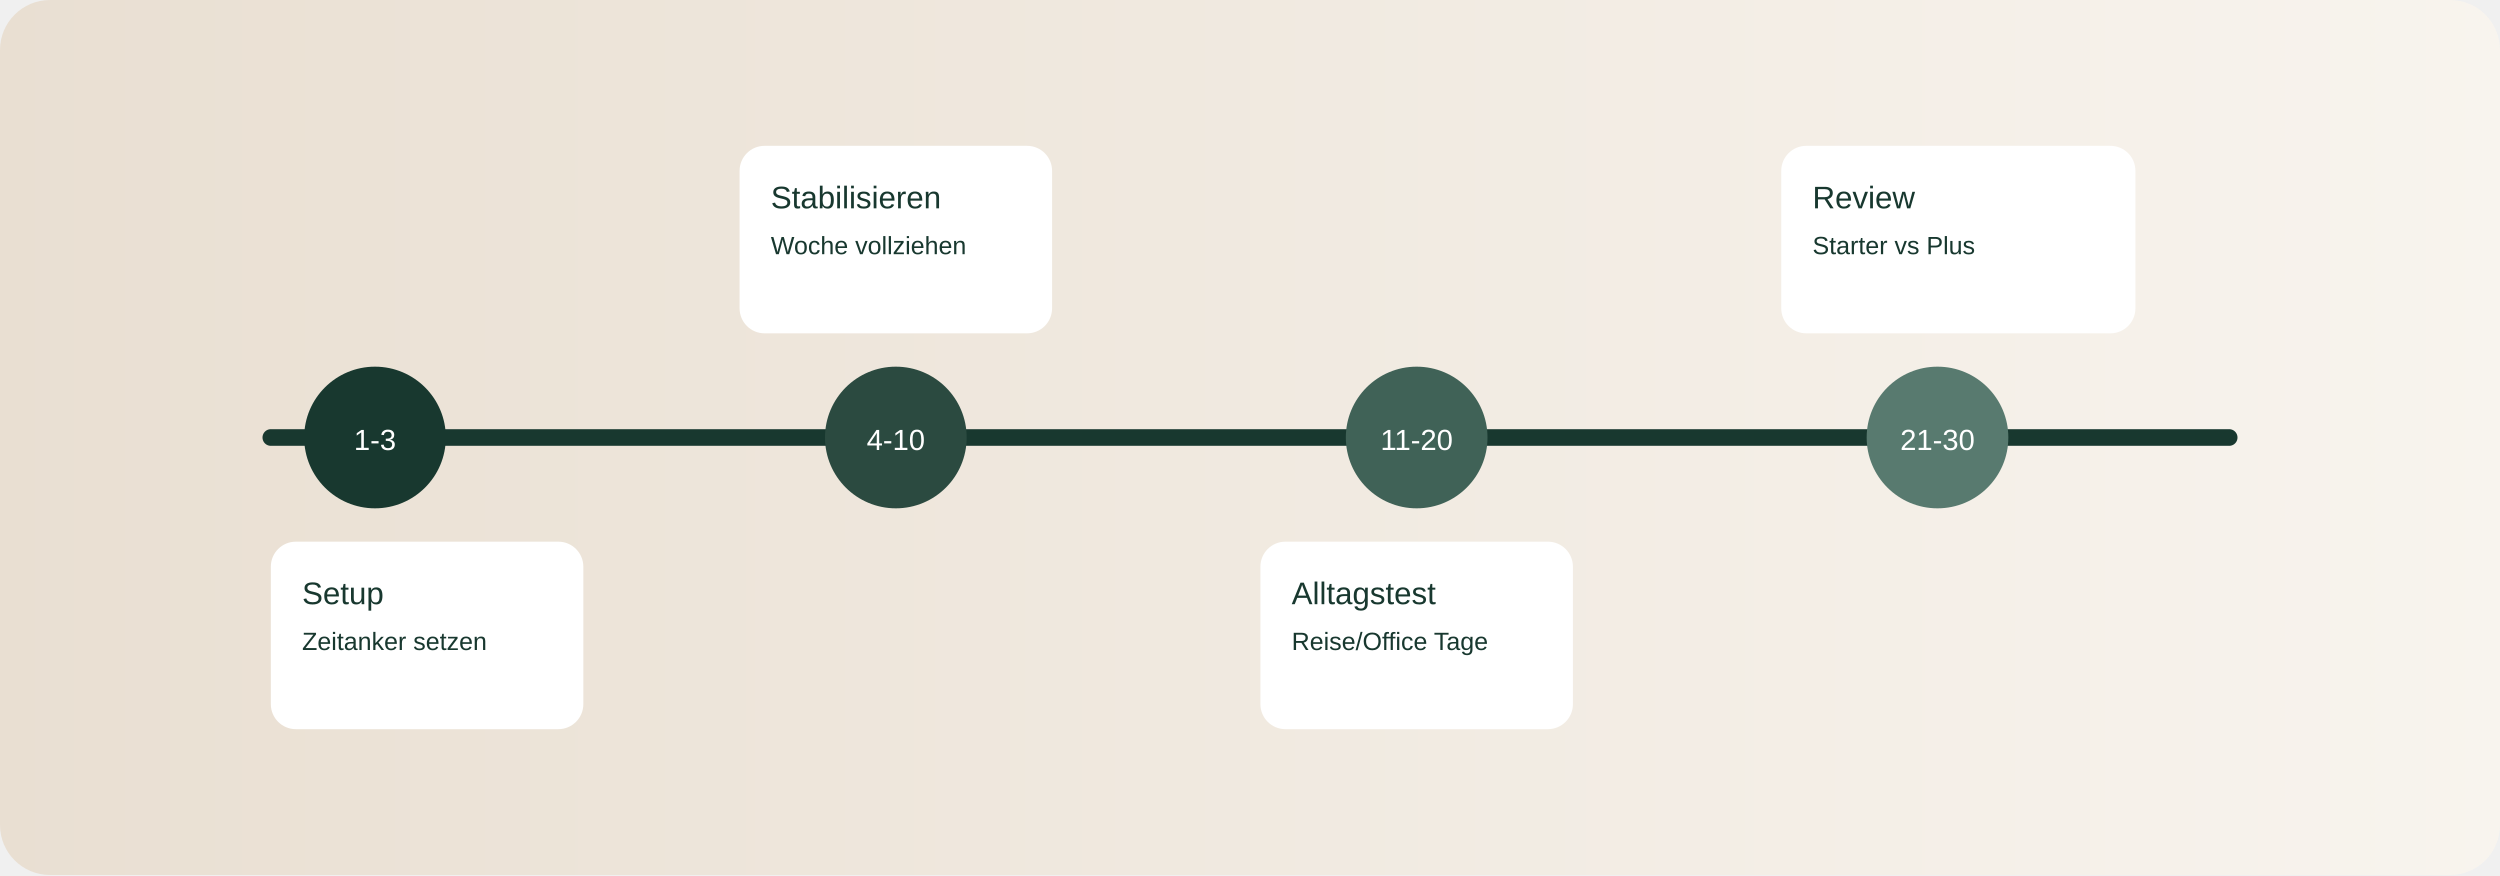
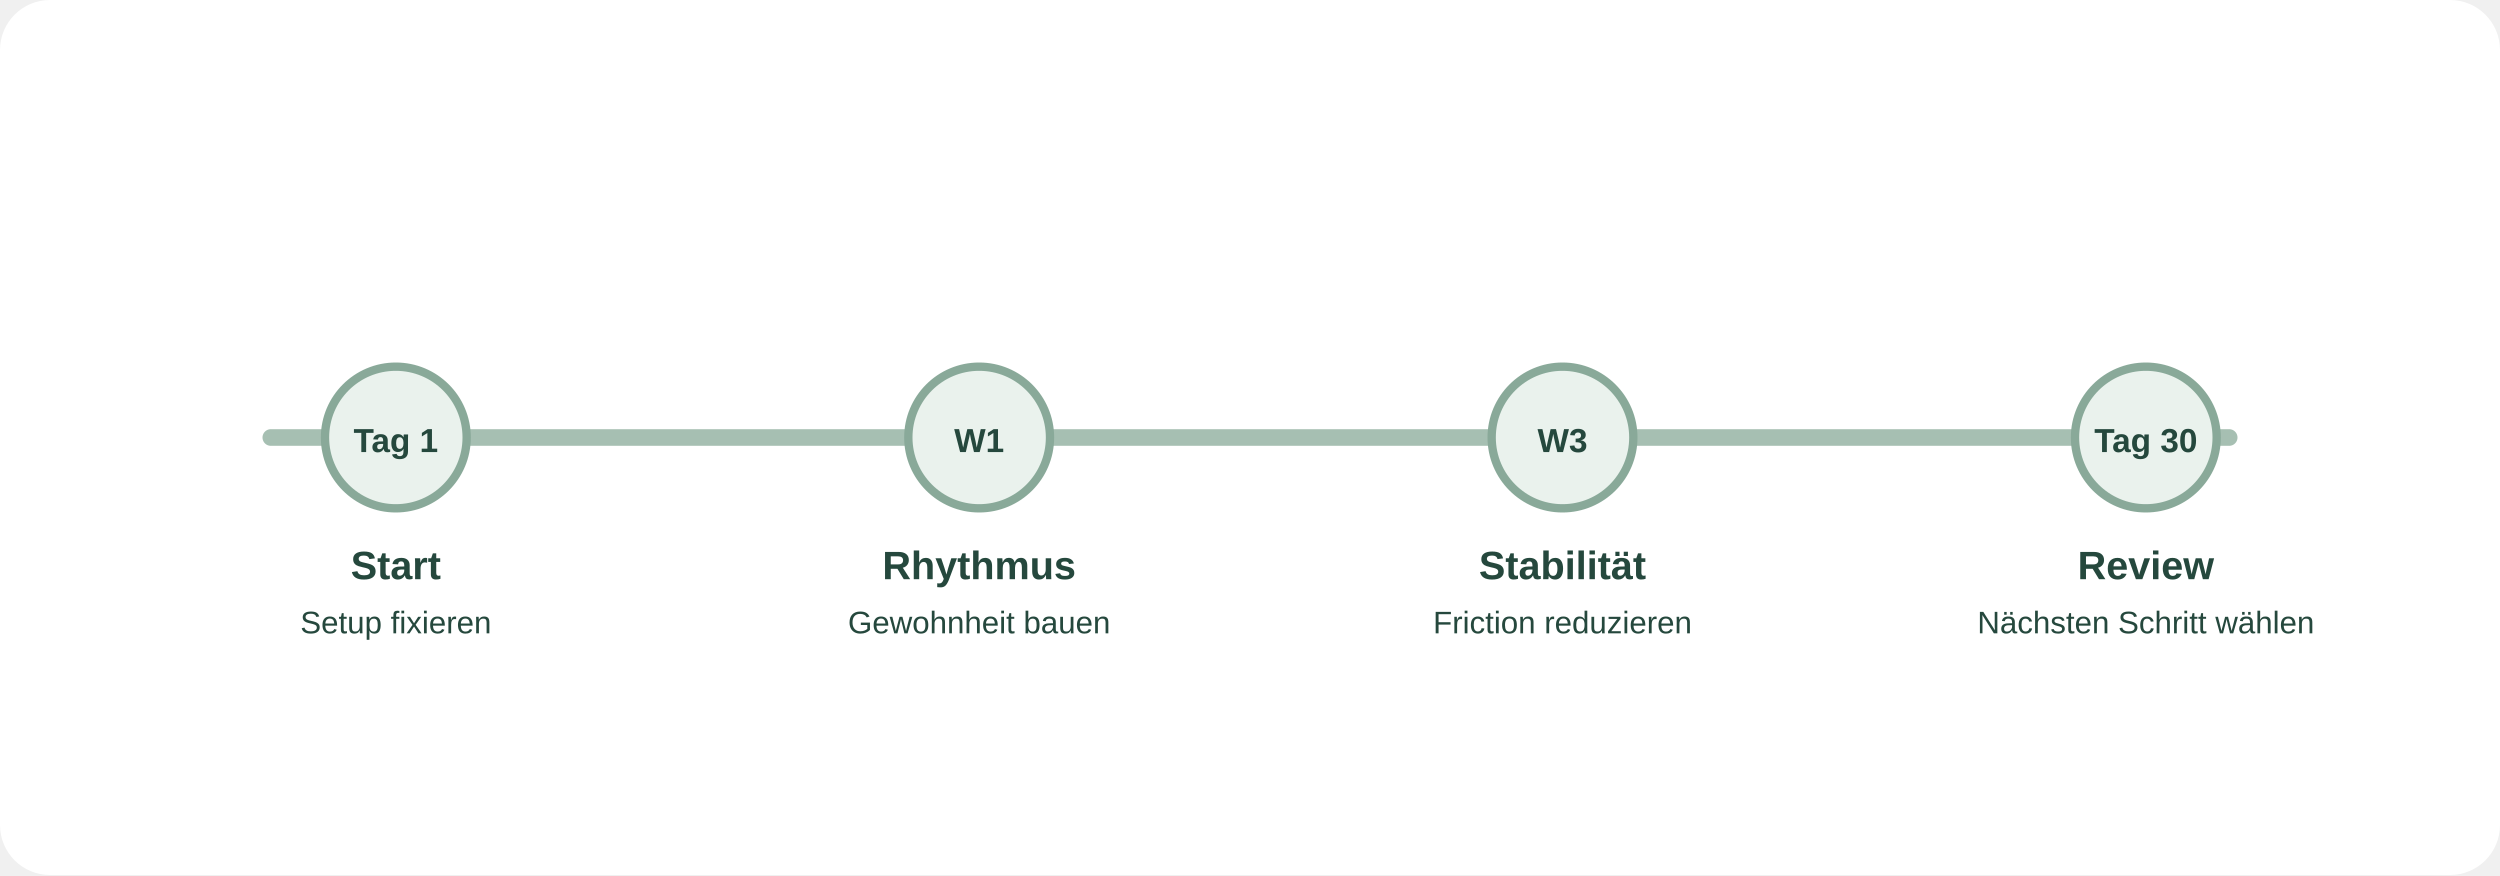
- <svg xmlns="http://www.w3.org/2000/svg" width="1200" height="420" viewBox="0 0 1200 420" role="img" aria-labelledby="t d">
-   <defs>
-     <linearGradient id="g" x1="0" y1="0" x2="1" y2="0">
-       <stop offset="0" stop-color="#e9dfd2" />
-       <stop offset="1" stop-color="#f8f4ee" />
-     </linearGradient>
-   </defs>
-   <rect width="1200" height="420" rx="24" fill="url(#g)" />
-   <path d="M130 210h940" stroke="#18382f" stroke-width="8" stroke-linecap="round" />
-   <g font-family="Arial" fill="#18382f">
-     <circle cx="180" cy="210" r="34" fill="#18382f" />
-     <text x="180" y="216" text-anchor="middle" fill="#fff" font-size="14">1-3</text>
-     <rect x="130" y="260" width="150" height="90" rx="12" fill="#fff" />
-     <text x="145" y="290" font-size="15">Setup</text>
-     <text x="145" y="312" font-size="12">Zeitanker setzen</text>
-     <circle cx="430" cy="210" r="34" fill="#2b4a40" />
-     <text x="430" y="216" text-anchor="middle" fill="#fff" font-size="14">4-10</text>
-     <rect x="355" y="70" width="150" height="90" rx="12" fill="#fff" />
-     <text x="370" y="100" font-size="15">Stabilisieren</text>
-     <text x="370" y="122" font-size="12">Woche vollziehen</text>
-     <circle cx="680" cy="210" r="34" fill="#406257" />
-     <text x="680" y="216" text-anchor="middle" fill="#fff" font-size="14">11-20</text>
-     <rect x="605" y="260" width="150" height="90" rx="12" fill="#fff" />
-     <text x="620" y="290" font-size="15">Alltagstest</text>
-     <text x="620" y="312" font-size="12">Reise/Office Tage</text>
-     <circle cx="930" cy="210" r="34" fill="#587a6f" />
-     <text x="930" y="216" text-anchor="middle" fill="#fff" font-size="14">21-30</text>
-     <rect x="855" y="70" width="170" height="90" rx="12" fill="#fff" />
-     <text x="870" y="100" font-size="15">Review</text>
-     <text x="870" y="122" font-size="12">Starter vs Plus</text>
+ <svg xmlns="http://www.w3.org/2000/svg" width="1200" height="420" viewBox="0 0 1200 420" fill="none" role="img" aria-labelledby="t d">
+   <rect width="1200" height="420" rx="24" fill="#FFFFFF" />
+   <path d="M130 210H1070" stroke="#A6BFB2" stroke-width="8" stroke-linecap="round" />
+   <g font-family="Arial" fill="#25483D">
+     <circle cx="190" cy="210" r="34" fill="#EAF2ED" stroke="#89A999" stroke-width="4" />
+     <text x="190" y="217" text-anchor="middle" font-size="16" font-weight="700">Tag 1</text>
+     <text x="190" y="278" text-anchor="middle" font-size="19" font-weight="700">Start</text>
+     <text x="190" y="304" text-anchor="middle" font-size="15">Setup fixieren</text>
+     <circle cx="470" cy="210" r="34" fill="#EAF2ED" stroke="#89A999" stroke-width="4" />
+     <text x="470" y="217" text-anchor="middle" font-size="16" font-weight="700">W1</text>
+     <text x="470" y="278" text-anchor="middle" font-size="19" font-weight="700">Rhythmus</text>
+     <text x="470" y="304" text-anchor="middle" font-size="15">Gewohnheit bauen</text>
+     <circle cx="750" cy="210" r="34" fill="#EAF2ED" stroke="#89A999" stroke-width="4" />
+     <text x="750" y="217" text-anchor="middle" font-size="16" font-weight="700">W3</text>
+     <text x="750" y="278" text-anchor="middle" font-size="19" font-weight="700">Stabilität</text>
+     <text x="750" y="304" text-anchor="middle" font-size="15">Friction reduzieren</text>
+     <circle cx="1030" cy="210" r="34" fill="#EAF2ED" stroke="#89A999" stroke-width="4" />
+     <text x="1030" y="217" text-anchor="middle" font-size="16" font-weight="700">Tag 30</text>
+     <text x="1030" y="278" text-anchor="middle" font-size="19" font-weight="700">Review</text>
+     <text x="1030" y="304" text-anchor="middle" font-size="15">Nächsten Schritt wählen</text>
  </g>
</svg>
